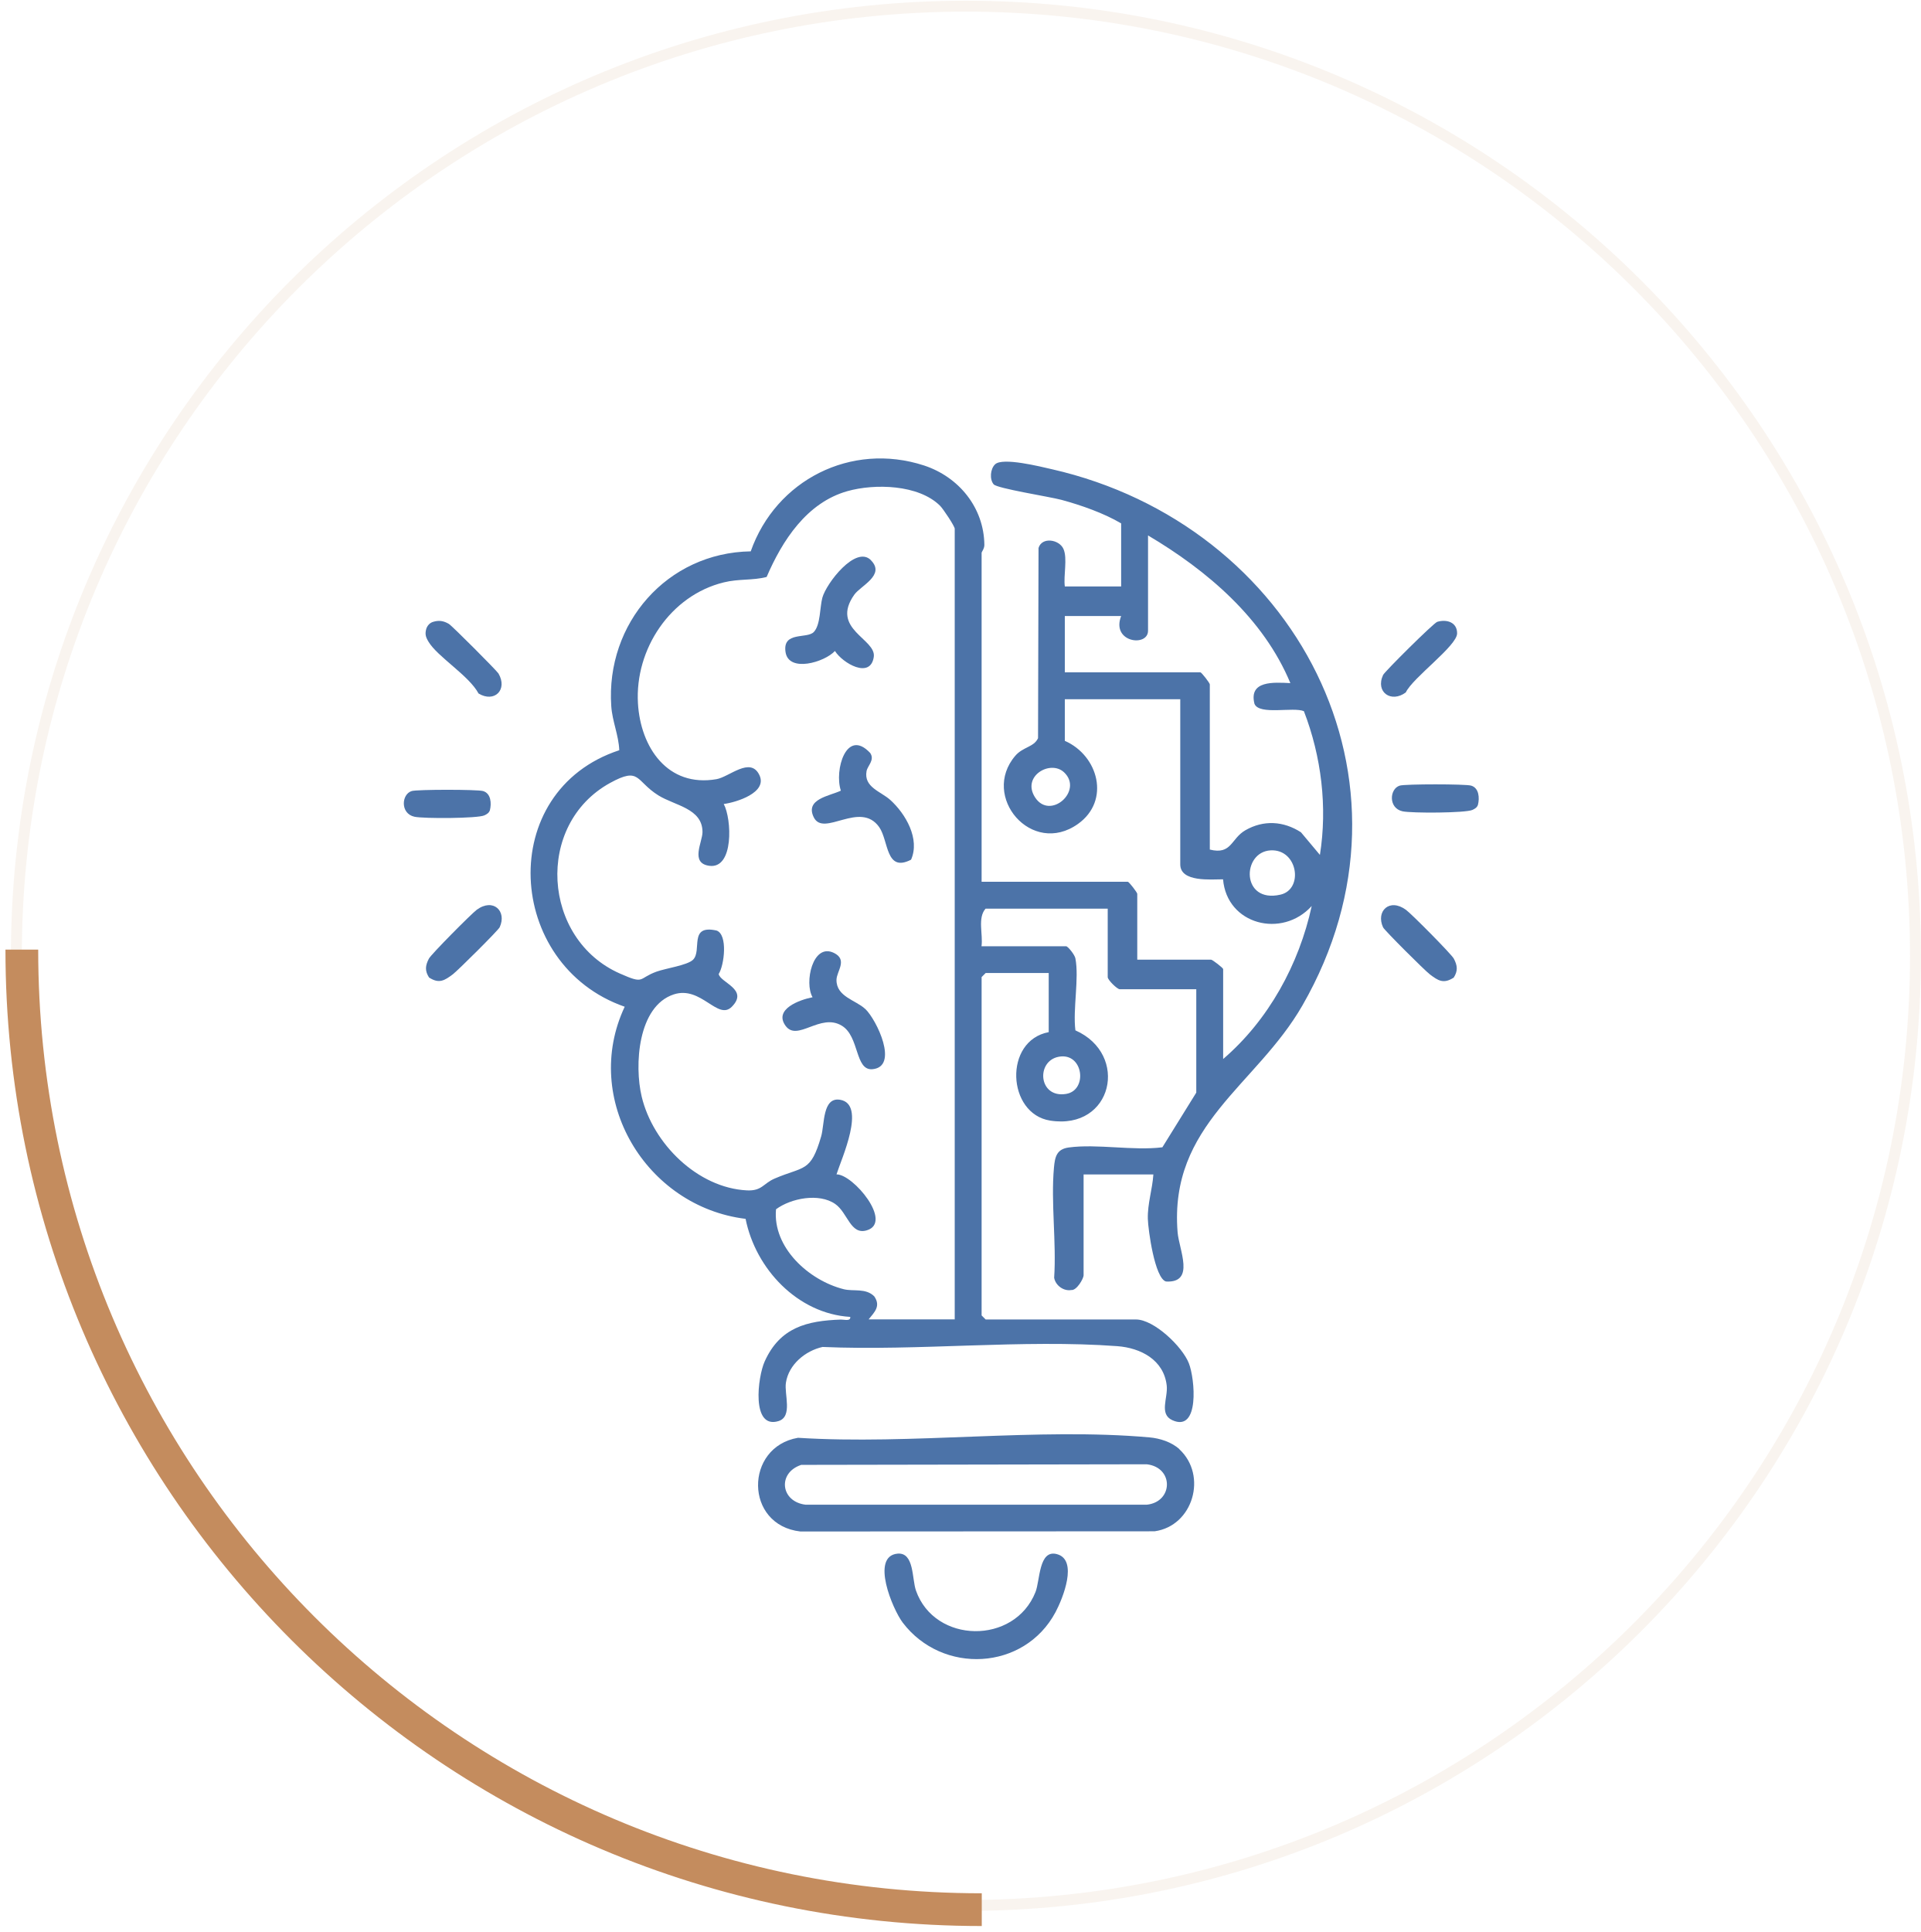
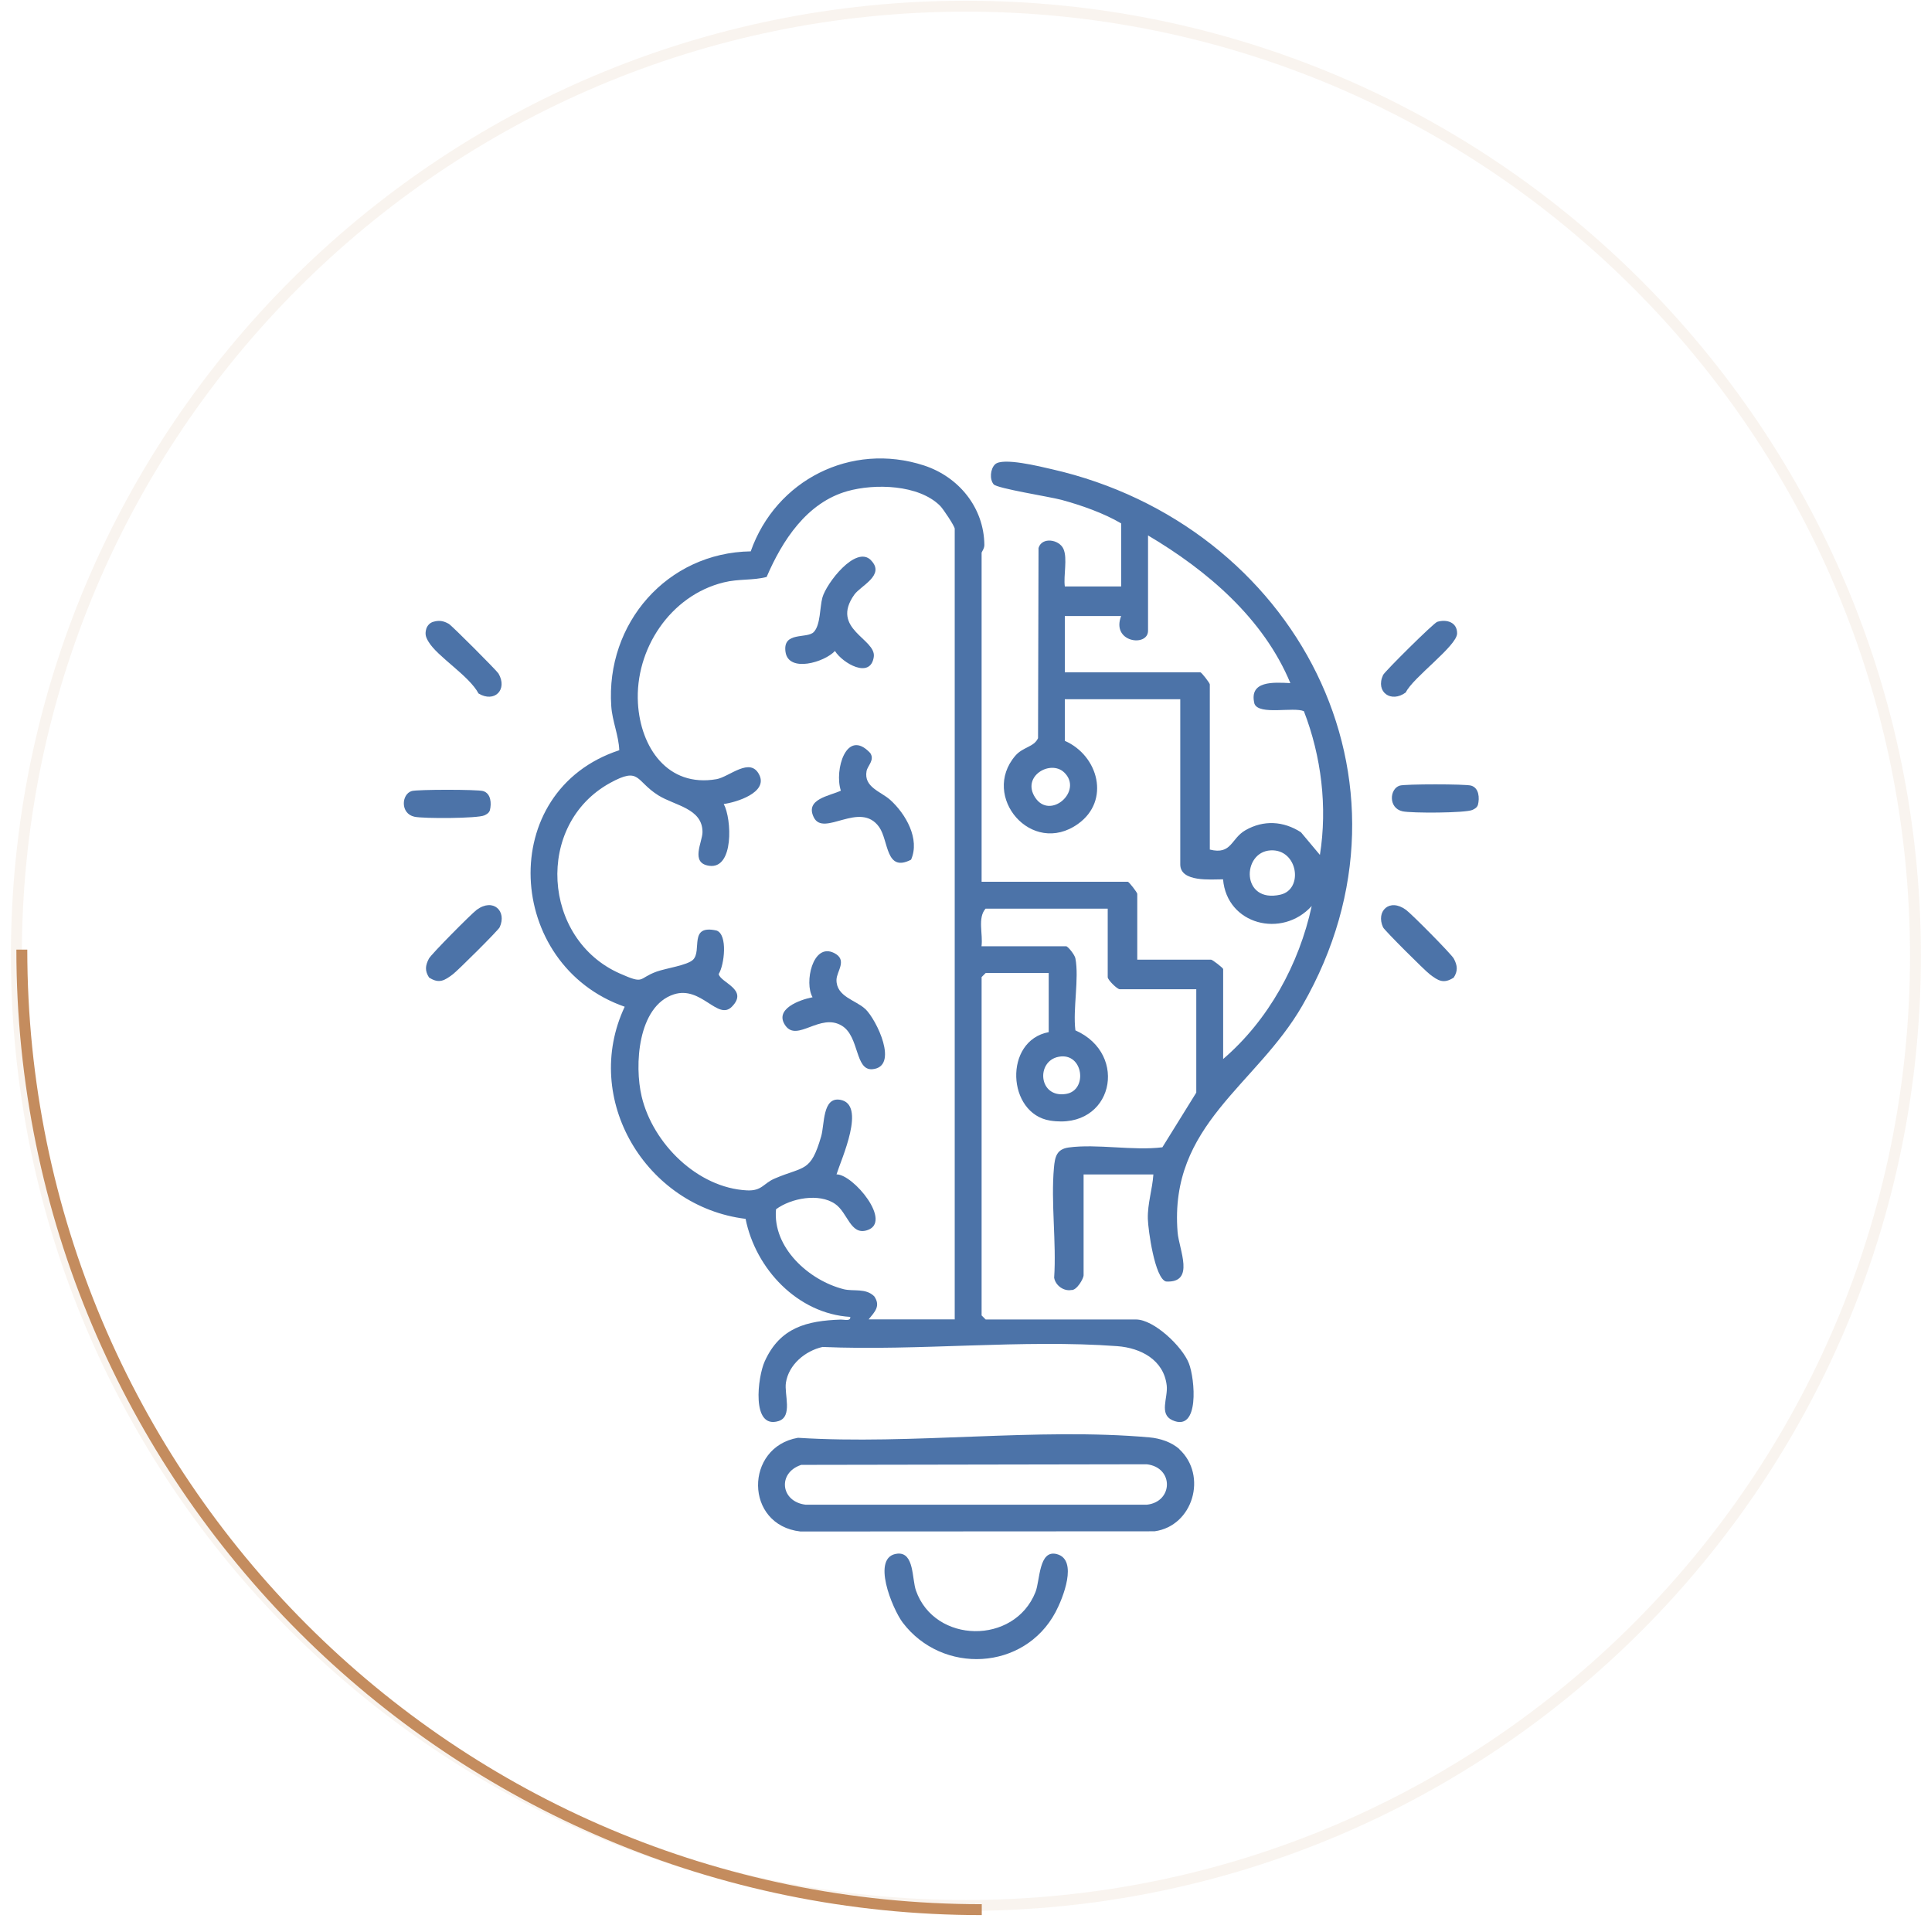
<svg xmlns="http://www.w3.org/2000/svg" width="176" height="177" viewBox="0 0 176 177" fill="none">
  <path d="M89.938 80.785H103.34C103.44 80.785 104.2 81.763 104.2 81.89V87.921H110.965C111.092 87.921 112.07 88.682 112.07 88.781V97.022C116.226 93.454 119.024 88.347 120.184 83.004C117.467 86.001 112.405 84.715 112.061 80.559C110.956 80.559 108.14 80.84 108.14 79.192V64.059H97.563V67.872C100.642 69.221 101.755 73.351 98.776 75.479C94.529 78.512 89.829 72.961 93.026 69.239C93.723 68.424 94.737 68.451 95.109 67.627L95.154 50.204C95.462 49.163 97.046 49.417 97.436 50.286C97.825 51.155 97.427 52.74 97.563 53.727H102.724V47.95C101.131 47.008 99.057 46.283 97.255 45.794C96.177 45.505 91.369 44.753 91.043 44.373C90.653 43.911 90.735 42.96 91.169 42.543C91.849 41.873 95.308 42.743 96.376 42.987C118.608 48.049 131.204 71.476 119.332 92.114C115.103 99.476 107.107 103.017 107.895 112.888C108.022 114.481 109.543 117.551 106.836 117.406C105.803 117.126 105.197 112.67 105.169 111.665C105.133 110.27 105.586 108.966 105.676 107.599H99.283V116.827C99.283 117.144 98.649 118.239 98.16 118.185C97.454 118.312 96.711 117.769 96.585 117.062C96.802 113.811 96.277 110.171 96.567 106.974C96.657 105.969 96.82 105.281 97.916 105.127C100.506 104.774 103.829 105.444 106.501 105.109L109.607 100.101V90.629H102.598C102.353 90.629 101.493 89.769 101.493 89.524V83.248H90.3C89.548 84.1 90.083 85.603 89.929 86.69H97.68C97.843 86.69 98.477 87.477 98.532 87.803C98.885 89.642 98.287 92.449 98.532 94.396C103.494 96.587 101.955 103.56 96.222 102.664C92.256 102.039 91.939 95.338 96.087 94.559V89.144H90.309L89.938 89.515V120.512L90.309 120.884H104.083C105.731 120.884 108.33 123.365 108.927 124.895C109.489 126.317 109.933 131.252 107.415 130.111C106.175 129.55 107.026 128.065 106.899 126.933C106.627 124.578 104.517 123.492 102.38 123.329C93.687 122.686 84.151 123.781 75.367 123.401C73.782 123.754 72.261 125.013 72.008 126.679C71.845 127.73 72.651 129.785 71.329 130.193C68.811 130.963 69.427 126.127 70.061 124.732C71.464 121.608 73.927 121.001 77.043 120.893C77.341 120.884 77.957 121.074 77.903 120.648C73.085 120.358 69.228 116.247 68.313 111.665C59.194 110.551 53.253 100.699 57.238 92.232C46.281 88.419 45.384 72.463 56.74 68.732C56.685 67.356 56.097 66.07 56.006 64.693C55.49 57.114 61.123 50.63 68.784 50.512C71.084 43.983 77.975 40.47 84.658 42.643C87.837 43.684 90.155 46.492 90.191 49.924C90.191 50.277 89.938 50.558 89.938 50.648V80.785ZM87.475 120.884V48.439C87.475 48.212 86.424 46.627 86.134 46.338C84.169 44.382 80.14 44.291 77.64 44.997C73.918 46.048 71.673 49.525 70.242 52.858C68.974 53.193 67.697 53.012 66.312 53.356C61.422 54.551 58.162 59.477 58.451 64.431C58.687 68.47 61.168 72.155 65.641 71.385C66.819 71.186 68.757 69.276 69.581 71.014C70.341 72.617 67.471 73.505 66.312 73.659C67.054 75.026 67.253 79.653 64.971 79.318C63.215 79.065 64.365 77.145 64.365 76.23C64.365 74.057 61.838 73.812 60.326 72.871C58.207 71.549 58.669 70.208 55.898 71.73C48.988 75.533 49.667 86.047 56.794 89.189C59.121 90.221 58.424 89.642 60.154 89.017C61.005 88.709 62.97 88.437 63.495 87.93C64.356 87.088 63.061 84.679 65.651 85.25C66.701 85.612 66.366 88.419 65.85 89.234C65.995 90.031 68.63 90.638 67.054 92.232C65.768 93.536 64.247 90.285 61.739 91.1C58.433 92.177 58.107 97.602 58.795 100.472C59.819 104.756 63.903 108.831 68.44 109.057C69.825 109.12 69.925 108.423 70.984 107.97C73.692 106.811 74.272 107.436 75.24 104.104C75.557 103.008 75.349 100.499 76.961 100.753C79.415 101.151 77.088 106.168 76.644 107.59C78.165 107.572 81.842 111.982 79.424 112.715C77.912 113.177 77.677 111.095 76.517 110.298C75.05 109.283 72.488 109.763 71.102 110.787C70.776 114.282 74.1 117.307 77.314 118.113C78.193 118.33 79.325 117.986 80.103 118.765C80.719 119.661 80.13 120.204 79.587 120.875H87.457L87.475 120.884ZM105.187 49.054V57.784C105.187 59.305 101.783 58.862 102.724 56.435H97.563V61.596H109.987C110.087 61.596 110.847 62.574 110.847 62.701V77.833C112.858 78.34 112.776 76.819 114.116 76.058C115.783 75.107 117.594 75.216 119.197 76.248L120.935 78.322C121.633 73.939 121.071 69.303 119.468 65.155C118.508 64.739 115.384 65.545 114.94 64.485C114.397 62.33 116.706 62.511 118.228 62.584C115.764 56.652 110.603 52.26 105.187 49.054ZM97.499 70.761C96.25 69.574 93.578 71.105 94.837 73.052C96.213 75.18 99.283 72.454 97.499 70.761ZM116.426 77.906C113.763 78.041 113.7 82.796 117.322 81.963C119.459 81.474 118.916 77.779 116.426 77.906ZM97.01 96.814C94.891 97.203 95.145 100.635 97.68 100.219C99.691 99.893 99.265 96.397 97.01 96.814Z" fill="#4C73A8" />
  <path d="M108.058 132.774C110.648 135.173 109.326 139.801 105.785 140.29L73.339 140.308C68.186 139.728 68.213 132.565 73.113 131.723C83.481 132.384 95.1 130.772 105.324 131.687C106.265 131.768 107.352 132.113 108.058 132.765V132.774ZM73.384 134.214C71.22 134.947 71.519 137.582 73.819 137.854H105.07C107.497 137.6 107.569 134.44 105.07 134.15L73.384 134.204V134.214Z" fill="#4C73A8" />
  <path d="M82.232 142.336C83.78 142.201 83.545 144.655 83.925 145.723C85.637 150.595 92.945 150.713 94.874 145.859C95.299 144.8 95.163 141.929 96.839 142.382C98.804 142.907 97.382 146.439 96.712 147.697C93.841 153.076 86.334 153.43 82.712 148.657C81.779 147.426 79.742 142.563 82.241 142.336H82.232Z" fill="#4C73A8" />
  <path d="M39.326 89.578C38.909 88.944 38.964 88.464 39.299 87.821C39.507 87.423 43.184 83.719 43.682 83.348C45.194 82.243 46.462 83.475 45.782 84.951C45.656 85.231 41.934 88.926 41.49 89.261C40.739 89.823 40.24 90.149 39.335 89.569L39.326 89.578Z" fill="#4C73A8" />
  <path d="M133.17 89.579C132.255 90.158 131.766 89.841 131.014 89.271C130.562 88.936 126.849 85.232 126.722 84.96C126.043 83.484 127.302 82.243 128.823 83.357C129.321 83.719 132.998 87.423 133.206 87.831C133.541 88.465 133.595 88.954 133.179 89.588L133.17 89.579Z" fill="#4C73A8" />
  <path d="M131.685 56.969C132.563 56.706 133.514 57.014 133.505 58.029C133.505 59.169 129.439 62.085 128.805 63.435C127.474 64.431 125.998 63.417 126.722 61.841C126.867 61.524 131.359 57.069 131.685 56.969Z" fill="#4C73A8" />
  <path d="M39.688 56.969C40.232 56.806 40.648 56.879 41.128 57.159C41.409 57.322 45.511 61.434 45.674 61.705C46.535 63.19 45.303 64.413 43.845 63.534C42.967 61.886 40.078 60.175 39.254 58.78C39 58.355 38.919 58.083 39.064 57.585C39.172 57.295 39.381 57.06 39.688 56.969Z" fill="#4C73A8" />
  <path d="M128.243 71.974C128.759 71.82 134.274 71.82 134.79 71.974C135.524 72.191 135.569 73.115 135.415 73.731C135.334 73.984 135.125 74.102 134.908 74.201C134.283 74.491 129.33 74.509 128.506 74.328C127.184 74.038 127.31 72.255 128.252 71.974H128.243Z" fill="#4C73A8" />
  <path d="M37.714 72.472C38.23 72.318 43.745 72.318 44.261 72.472C44.995 72.689 45.04 73.613 44.886 74.229C44.804 74.482 44.596 74.6 44.379 74.7C43.754 74.989 38.8 75.007 37.976 74.826C36.654 74.537 36.781 72.753 37.723 72.472H37.714Z" fill="#4C73A8" />
  <path d="M79.796 51.327C81.146 52.686 78.864 53.654 78.275 54.479C76.038 57.639 80.304 58.526 80.059 60.184C79.751 62.248 77.198 60.754 76.5 59.64C75.549 60.673 72.253 61.651 71.972 59.731C71.692 57.811 73.938 58.554 74.562 57.902C75.187 57.25 75.106 55.638 75.35 54.75C75.712 53.437 78.411 49.924 79.796 51.318V51.327Z" fill="#4C73A8" />
  <path d="M83.481 78.757C81.136 79.97 81.435 77.036 80.556 75.777C78.809 73.305 75.476 76.728 74.562 74.881C73.728 73.197 76.02 72.925 77.043 72.436C76.418 70.579 77.55 66.649 79.732 68.986C80.167 69.629 79.497 70.136 79.397 70.643C79.126 72.128 80.71 72.508 81.571 73.287C82.983 74.564 84.315 76.864 83.472 78.766L83.481 78.757Z" fill="#4C73A8" />
  <path d="M79.278 92.431C80.328 93.436 82.384 97.729 79.939 97.955C78.318 98.1 78.761 94.957 77.132 93.971C75.157 92.766 73.056 95.483 71.97 93.971C70.883 92.458 73.247 91.598 74.451 91.362C73.672 90.058 74.451 86.337 76.416 87.305C77.693 87.939 76.651 88.981 76.642 89.769C76.624 91.326 78.426 91.625 79.278 92.44V92.431Z" fill="#4C73A8" />
  <circle cx="88.5" cy="87.567" r="87" stroke="#C48C5E" stroke-opacity="0.1" />
-   <path d="M89.953 174.953C41.379 174.953 2 135.575 2 87" stroke="#C48C5E" stroke-width="3" stroke-miterlimit="10" />
+   <path d="M89.953 174.953C41.379 174.953 2 135.575 2 87" stroke="#C48C5E" strokeWidth="3" stroke-miterlimit="10" />
</svg>
